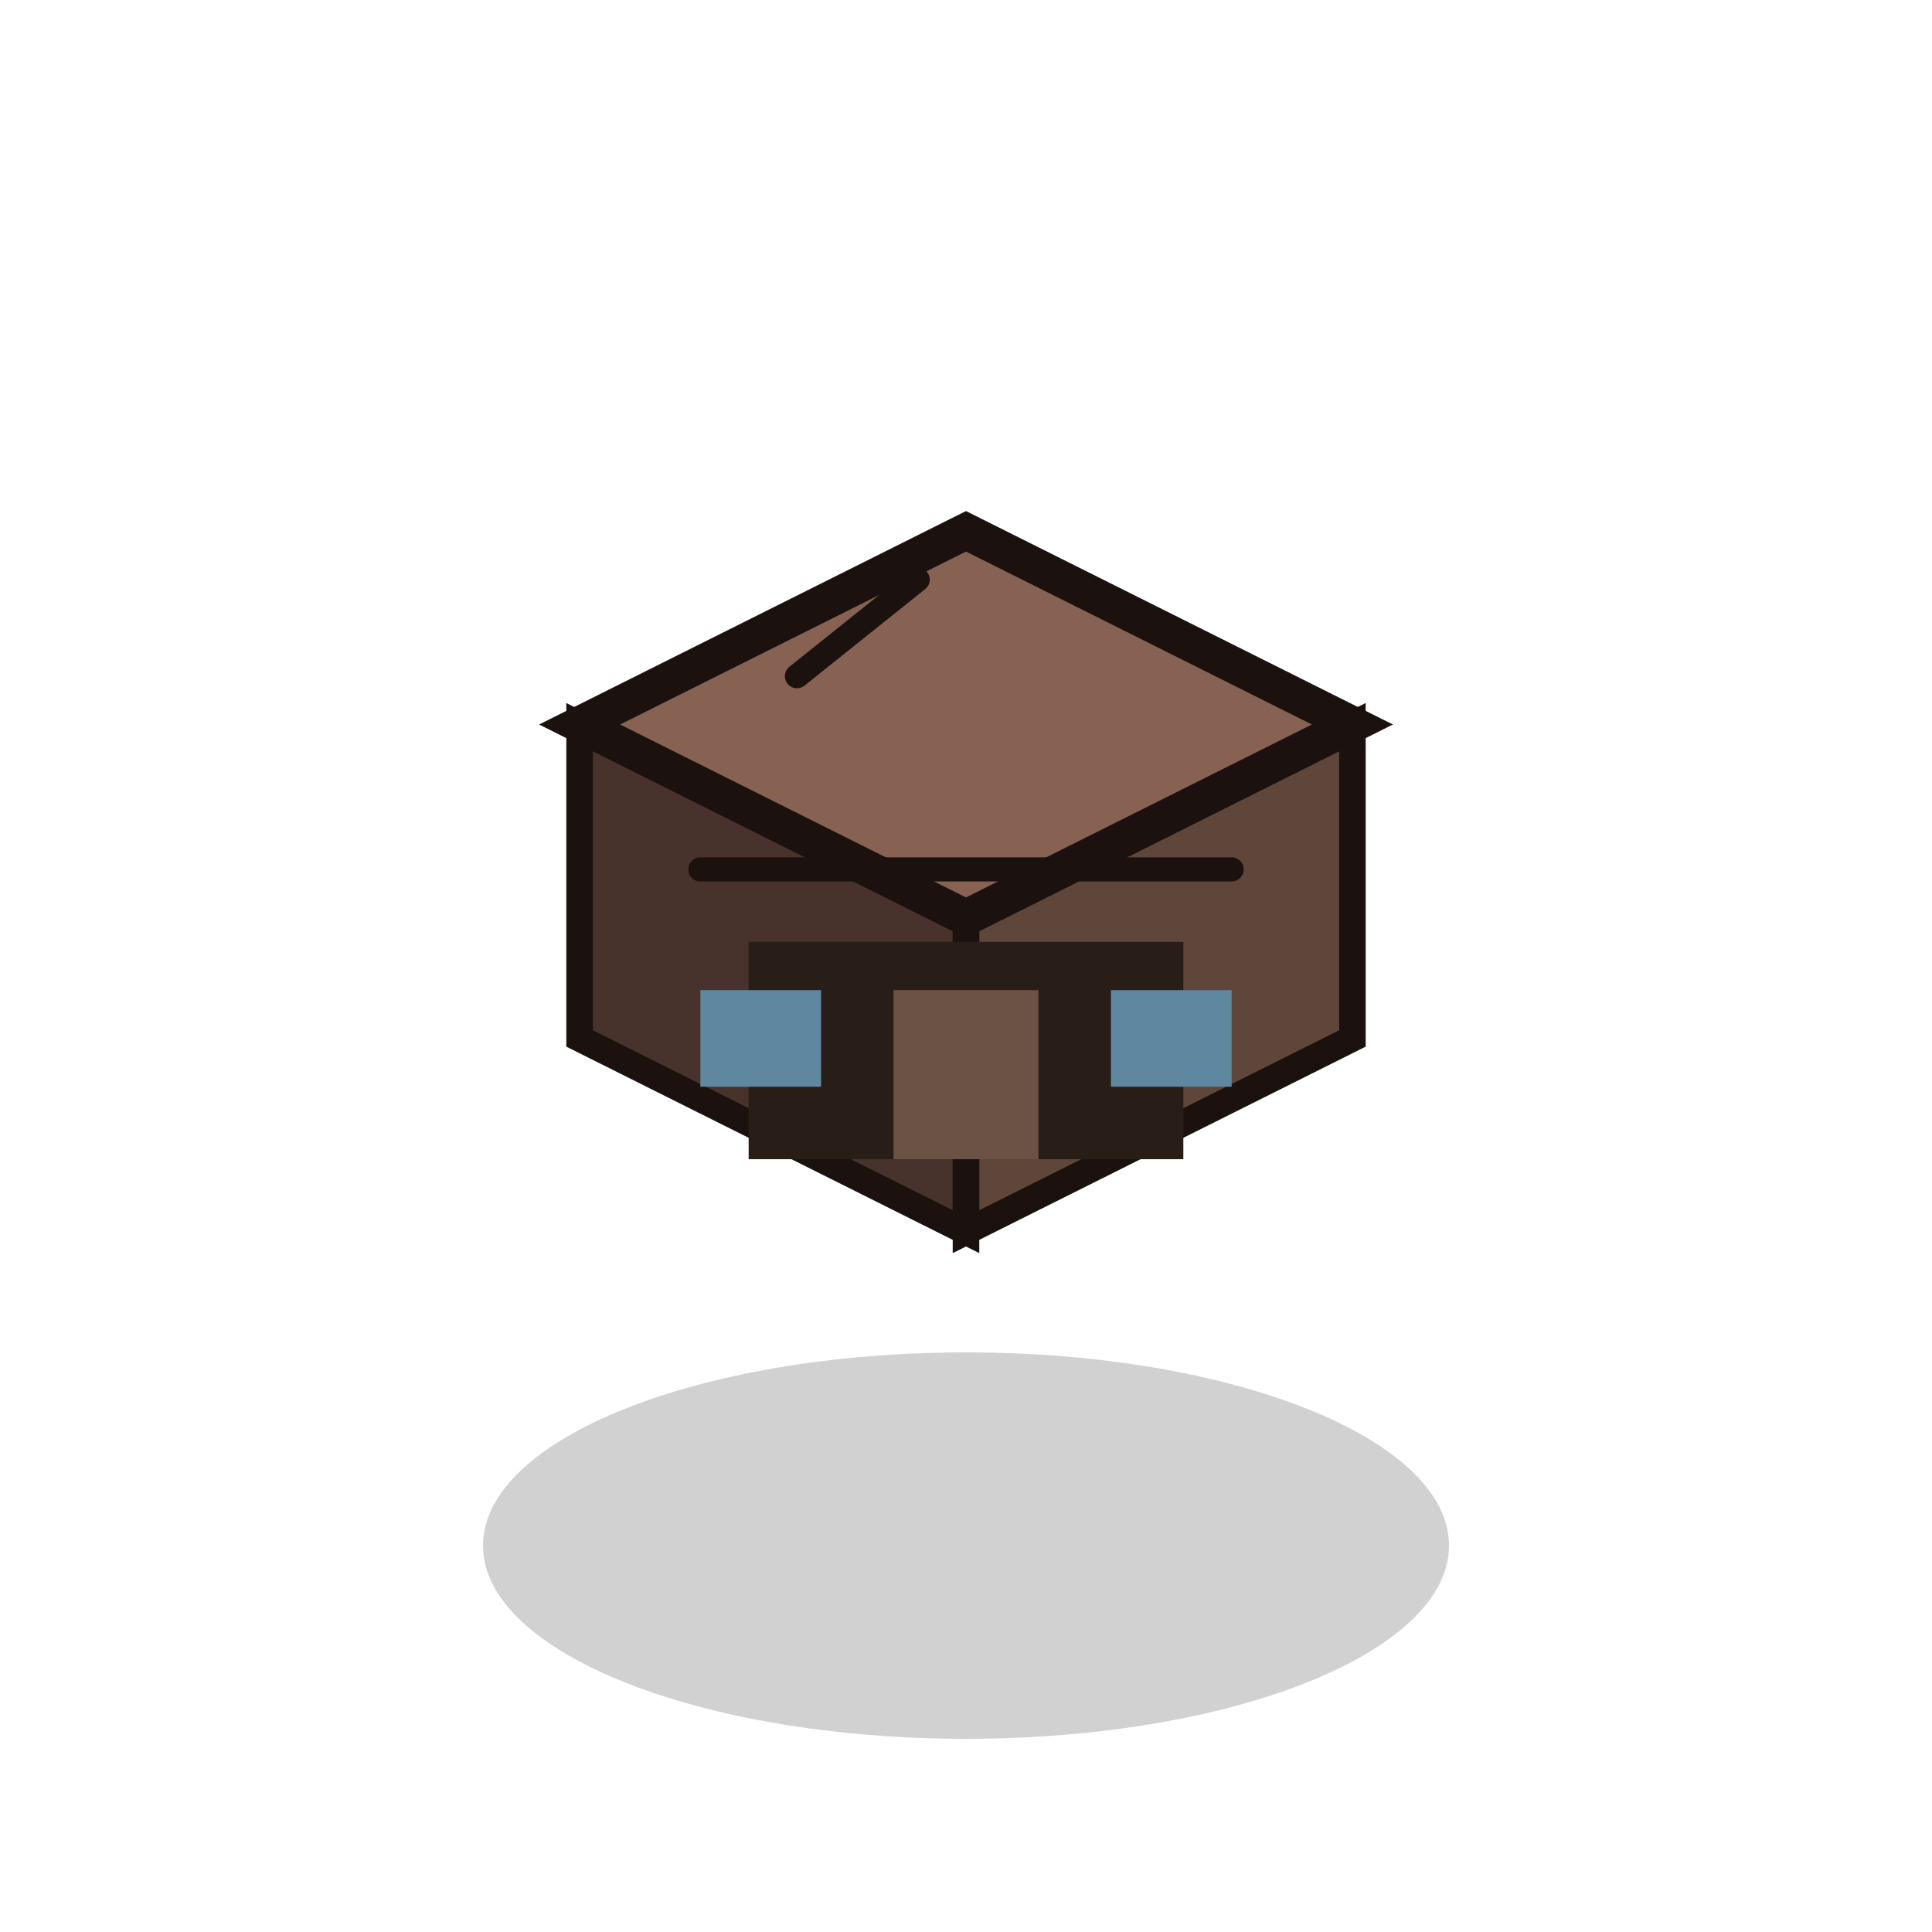
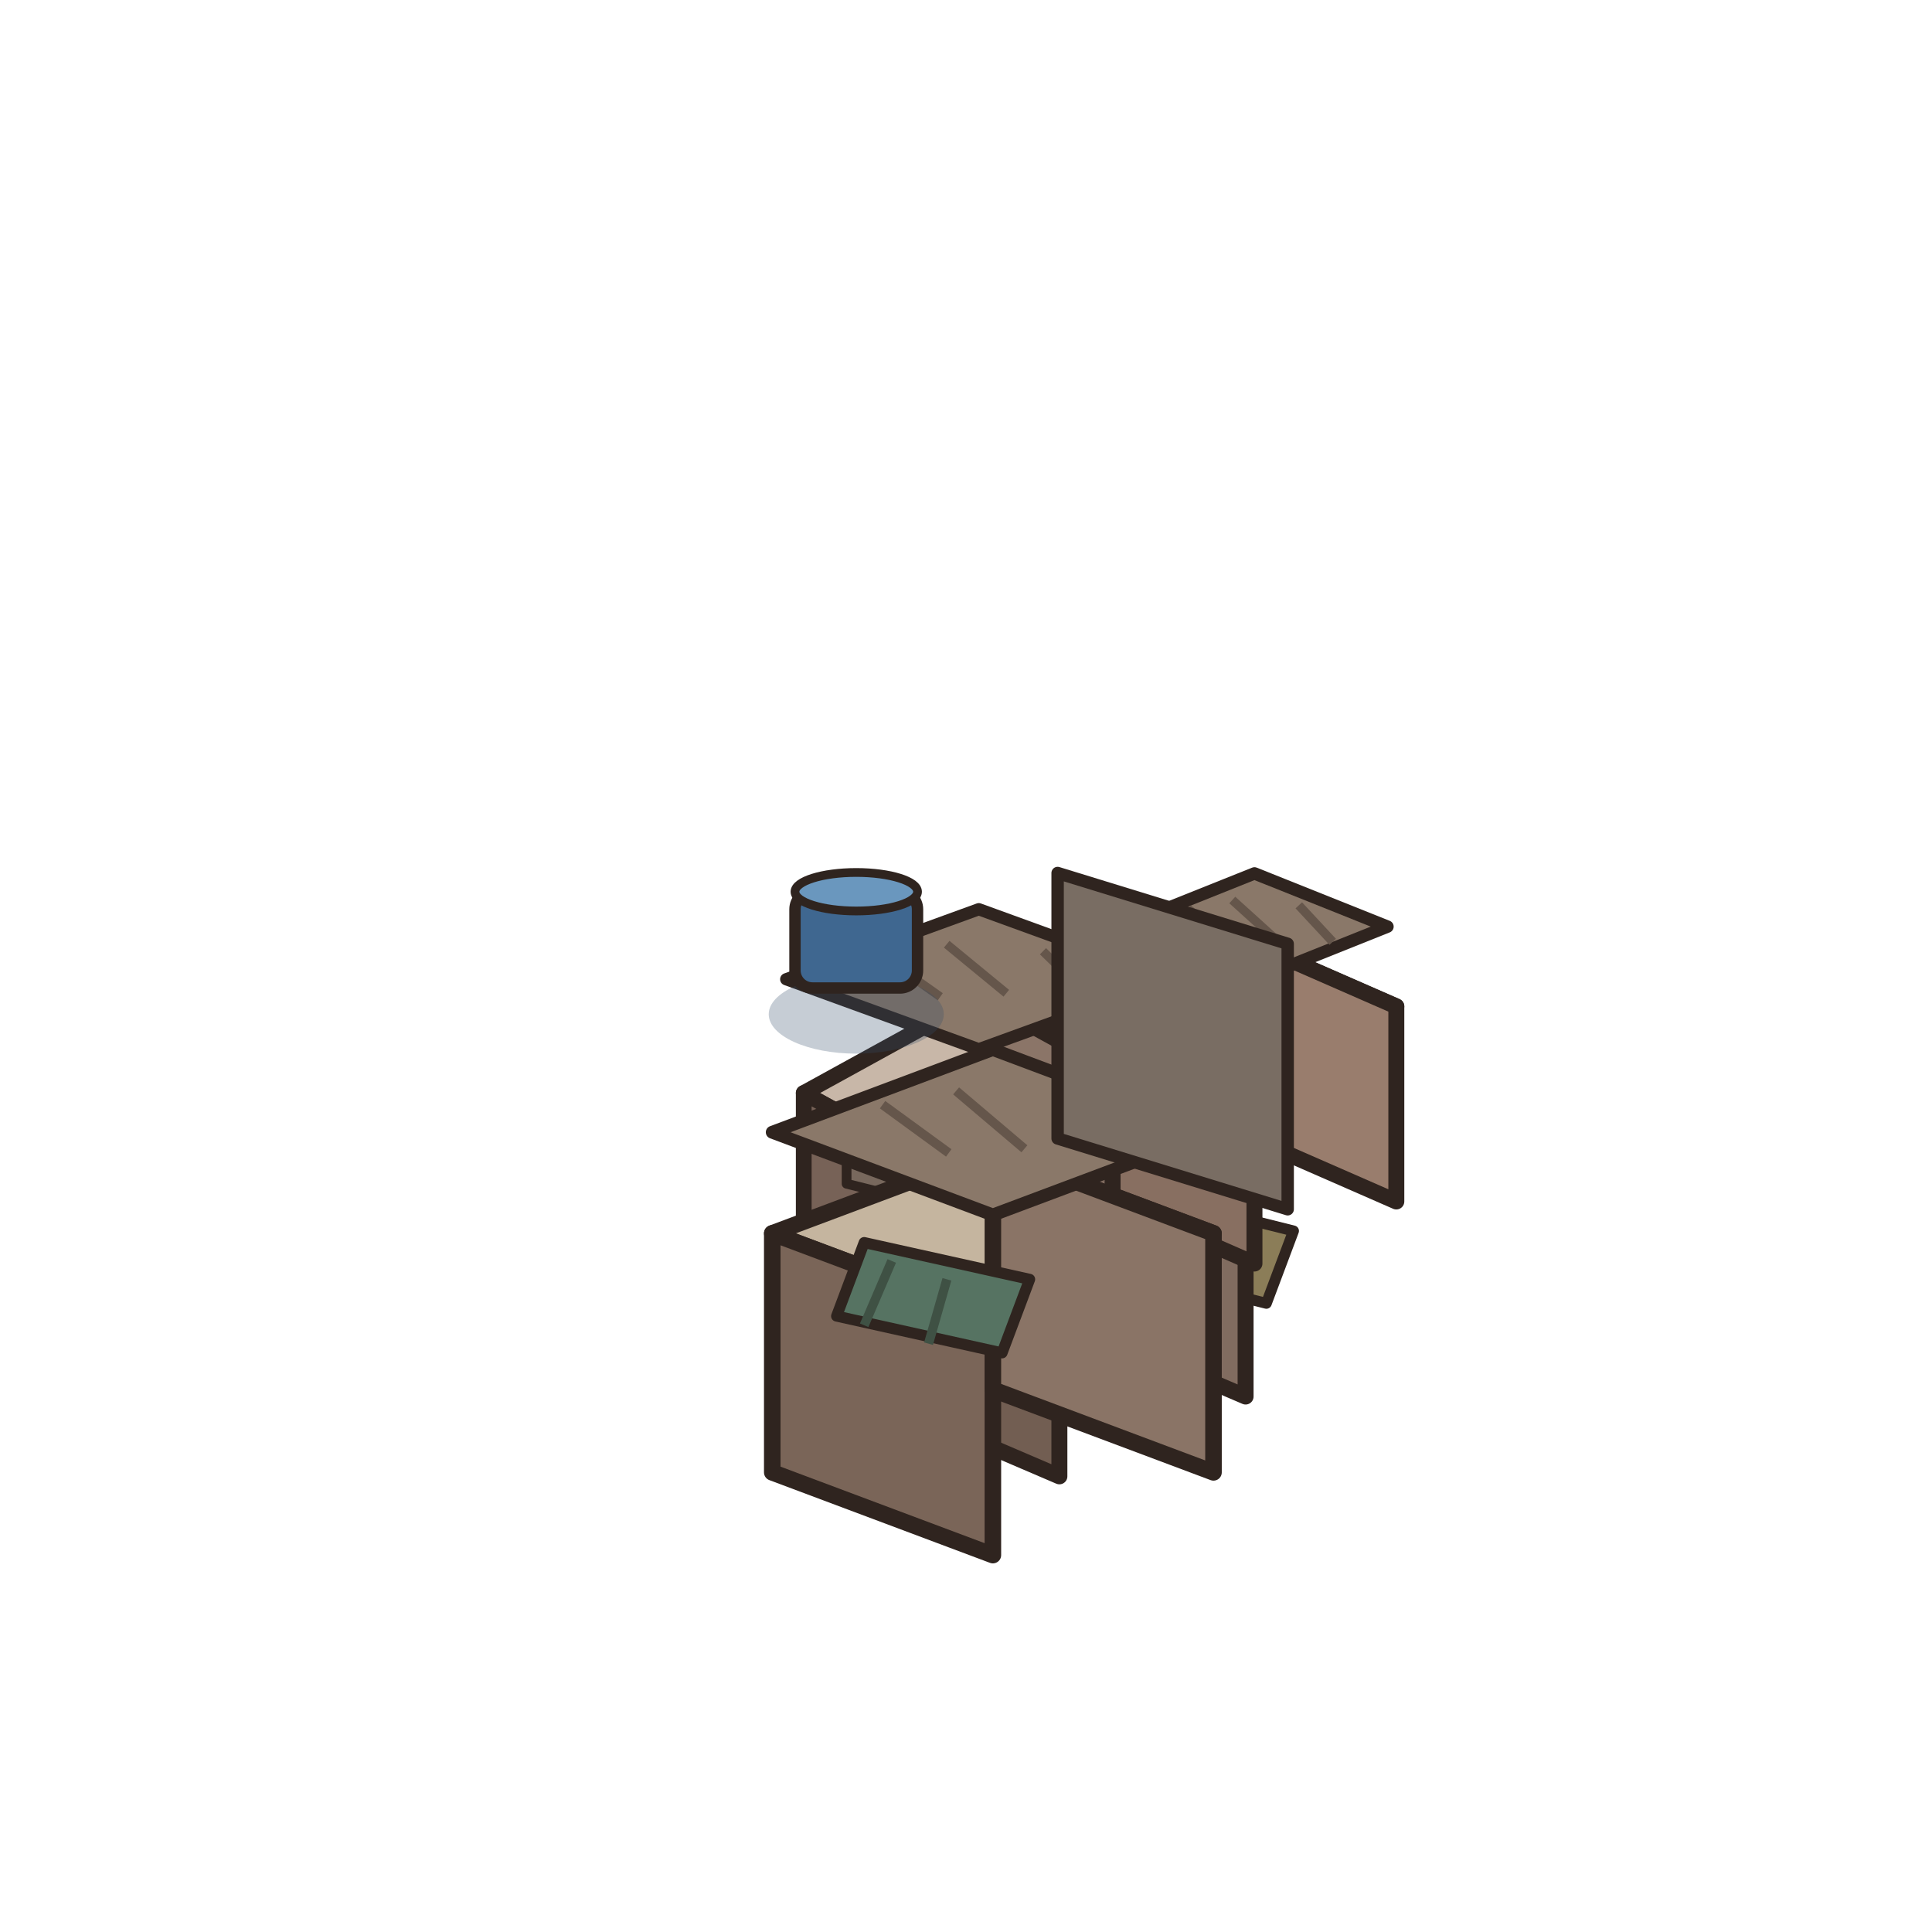
- <svg xmlns="http://www.w3.org/2000/svg" viewBox="0 0 160 160">
-   <ellipse cx="80" cy="128" rx="40" ry="16" fill="rgba(0,0,0,0.18)" />
-   <polygon points="48,60 80,76 80,102 48,86" fill="#47332c" />
-   <polygon points="112,60 80,76 80,102 112,86" fill="#5f463a" />
-   <polygon points="80,44 112,60 80,76 48,60" fill="#876152" />
-   <polygon points="80,44 112,60 80,76 48,60" fill="none" stroke="#1b120f" stroke-width="3" />
-   <polygon points="48,60 80,76 80,102 48,86" fill="none" stroke="#1b120f" stroke-width="2.2" />
-   <polygon points="112,60 80,76 80,102 112,86" fill="none" stroke="#1b120f" stroke-width="2.2" />
-   <rect x="62" y="78" width="36" height="18" fill="#291d18" />
-   <rect x="74" y="82" width="12" height="14" fill="#6a5244" />
-   <rect x="58" y="82" width="10" height="8" fill="#5f88a0" />
-   <rect x="92" y="82" width="10" height="8" fill="#5f88a0" />
-   <path d="M58 72 L102 72" stroke="#1b120f" stroke-width="2" stroke-linecap="round" stroke-linejoin="round" fill="none" />
-   <path d="M66 56 L76 48" stroke="#1b120f" stroke-width="2" stroke-linecap="round" stroke-linejoin="round" fill="none" />
+ <svg xmlns="http://www.w3.org/2000/svg" viewBox="0 0 160 160" fill="none">
+   <g id="barraco barraco-3-asset" data-asset-type="barraco barraco-3" data-category="favela" data-density="medium-high">
+     <g transform="translate(10 21.67) scale(0.7292)" id="barraco barraco-3-render-root">
+       <g id="placement-corrugated-roof-5" transform="translate(4 2) scale(1.055)" data-module-id="corrugated-roof" data-node-id="corrugated-roof-5" data-layer="background">
+         <g>
+           <polygon points="92,96 109,104 92,112 75,104" fill="#8a7869" stroke="#2f241f" stroke-width="1.4" stroke-linejoin="round" />
+           <line x1="83.5" y1="101.333" x2="88.6" y2="106" stroke="#65564b" stroke-width="1" />
+           <line x1="89.167" y1="100" x2="94.429" y2="105.6" stroke="#65564b" stroke-width="1" />
+           <line x1="97.667" y1="100.8" x2="102" y2="106.286" stroke="#65564b" stroke-width="1" />
+         </g>
+       </g>
+       <g id="placement-barraco-roof-patch-4" transform="translate(16 -3) scale(1.028)" data-module-id="barraco-roof-patch" data-node-id="barraco-roof-patch-4" data-layer="midground">
+         <g>
+           <polygon points="84,96 99,102 84,108 69,102" fill="#8a7869" stroke="#2f241f" stroke-width="1.4" stroke-linejoin="round" />
+           <line x1="76.5" y1="100" x2="81" y2="103.5" stroke="#65564b" stroke-width="1" />
+           <line x1="81.5" y1="99" x2="86.143" y2="103.2" stroke="#65564b" stroke-width="1" />
+           <line x1="89" y1="99.6" x2="92.824" y2="103.714" stroke="#65564b" stroke-width="1" />
+         </g>
+         <g>
+           <polygon points="108,91 120,96 108,101 96,96" fill="#725d52" stroke="#2f241f" stroke-width="1.4" stroke-linejoin="round" />
+           <line x1="102" y1="94.333" x2="105.6" y2="97.25" stroke="#65564b" stroke-width="1" />
+           <line x1="106" y1="93.5" x2="109.714" y2="97" stroke="#65564b" stroke-width="1" />
+           <line x1="112" y1="94" x2="115.059" y2="97.429" stroke="#65564b" stroke-width="1" />
+         </g>
+         <g>
+           <polygon points="98,106 114,110 111,118 95,114" fill="#8b7d58" stroke="#2f241f" stroke-width="1.2" stroke-linejoin="round" />
+           <line x1="101" y1="108" x2="98" y2="115" stroke="#3f5144" stroke-width="1" />
+           <line x1="106" y1="110" x2="104" y2="117" stroke="#3f5144" stroke-width="1" />
+         </g>
+       </g>
+       <g id="placement-barraco-corner-3" transform="translate(6 -2) scale(0.994)" data-module-id="barraco-corner" data-node-id="barraco-corner-3" data-layer="midground">
+         <g>
+           <polygon points="92,86 112,97 92,108 72,97" fill="#c8b7a8" stroke="#2f241f" stroke-width="1.8" stroke-linejoin="round" />
+           <polygon points="72,97 92,108 92,136 72,125" fill="#776257" stroke="#2f241f" stroke-width="1.8" stroke-linejoin="round" />
+           <polygon points="92,86 112,97 112,125 92,114" fill="#8b7568" stroke="#2f241f" stroke-width="1.8" stroke-linejoin="round" />
+         </g>
+         <g>
+           <polygon points="92,76 114,84 92,92 70,84" fill="#8a7869" stroke="#2f241f" stroke-width="1.4" stroke-linejoin="round" />
+           <line x1="81" y1="81.333" x2="87.6" y2="86" stroke="#65564b" stroke-width="1" />
+           <line x1="88.333" y1="80" x2="95.143" y2="85.6" stroke="#65564b" stroke-width="1" />
+           <line x1="99.333" y1="80.8" x2="104.941" y2="86.286" stroke="#65564b" stroke-width="1" />
+         </g>
+         <g>
+           <line x1="110" y1="88" x2="110" y2="110" stroke="#74655a" stroke-width="2.2" stroke-linecap="round" />
+           <line x1="110" y1="90" x2="116" y2="88" stroke="#74655a" stroke-width="2.2" stroke-linecap="round" />
+           <line x1="110" y1="107" x2="115" y2="112" stroke="#74655a" stroke-width="2.2" stroke-linecap="round" />
+         </g>
+         <g>
+           <ellipse cx="78" cy="88" rx="10" ry="4.5" fill="#314b67" opacity="0.28" />
+           <rect x="71" y="74" width="14" height="11" fill="#3f6790" stroke="#2f241f" stroke-width="1.3" rx="2" />
+           <ellipse cx="78" cy="74" rx="7" ry="2.2" fill="#6a97be" stroke="#2f241f" stroke-width="1" />
+         </g>
+       </g>
+       <g id="placement-barraco-stacked-2" transform="translate(20 1) scale(1.007)" data-module-id="barraco-stacked" data-node-id="barraco-stacked-2" data-layer="foreground">
+         <g>
+           <polygon points="86,96 107,105 86,114 65,105" fill="#baa694" stroke="#2f241f" stroke-width="1.8" stroke-linejoin="round" />
+           <polygon points="65,105 86,114 86,136 65,127" fill="#725e52" stroke="#2f241f" stroke-width="1.8" stroke-linejoin="round" />
+           <polygon points="86,96 107,105 107,127 86,118" fill="#816c60" stroke="#2f241f" stroke-width="1.8" stroke-linejoin="round" />
+         </g>
+         <g>
+           <polygon points="108,76 124,83 108,90 92,83" fill="#d5c3b4" stroke="#2f241f" stroke-width="1.8" stroke-linejoin="round" />
+           <polygon points="92,83 108,90 108,112 92,105" fill="#886f61" stroke="#2f241f" stroke-width="1.8" stroke-linejoin="round" />
+           <polygon points="108,76 124,83 124,105 108,98" fill="#997d6d" stroke="#2f241f" stroke-width="1.8" stroke-linejoin="round" />
+         </g>
+         <g>
+           <polygon points="108,68 123,74 108,80 93,74" fill="#8a7869" stroke="#2f241f" stroke-width="1.4" stroke-linejoin="round" />
+           <line x1="100.5" y1="72" x2="105" y2="75.5" stroke="#65564b" stroke-width="1" />
+           <line x1="105.5" y1="71" x2="110.143" y2="75.2" stroke="#65564b" stroke-width="1" />
+           <line x1="113" y1="71.6" x2="116.824" y2="75.714" stroke="#65564b" stroke-width="1" />
+         </g>
+         <g>
+           <polygon points="62,98 70,100 70,105 62,103" fill="#78685d" stroke="#2f241f" stroke-width="1.1" stroke-linejoin="round" />
+           <polygon points="67,102 75,104 75,109 67,107" fill="#78685d" stroke="#2f241f" stroke-width="1.1" stroke-linejoin="round" />
+           <polygon points="72,106 80,108 80,113 72,111" fill="#78685d" stroke="#2f241f" stroke-width="1.1" stroke-linejoin="round" />
+           <polygon points="77,110 85,112 85,117 77,115" fill="#78685d" stroke="#2f241f" stroke-width="1.1" stroke-linejoin="round" />
+         </g>
+       </g>
+       <g id="placement-barraco-unit-1" transform="translate(3 7) scale(1.044)" data-module-id="barraco-unit" data-node-id="barraco-unit-1" data-layer="foreground">
+         <g>
+           <polygon points="92,90 116,99 92,108 68,99" fill="#c5b59f" stroke="#2f241f" stroke-width="1.8" stroke-linejoin="round" />
+           <polygon points="68,99 92,108 92,134 68,125" fill="#7a6558" stroke="#2f241f" stroke-width="1.8" stroke-linejoin="round" />
+           <polygon points="92,90 116,99 116,125 92,116" fill="#8a7466" stroke="#2f241f" stroke-width="1.8" stroke-linejoin="round" />
+         </g>
+         <g>
+           <polygon points="92,79 116,88 92,97 68,88" fill="#8a7869" stroke="#2f241f" stroke-width="1.4" stroke-linejoin="round" />
+           <line x1="80" y1="85" x2="87.2" y2="90.25" stroke="#65564b" stroke-width="1" />
+           <line x1="88" y1="83.5" x2="95.429" y2="89.8" stroke="#65564b" stroke-width="1" />
+           <line x1="100" y1="84.4" x2="106.118" y2="90.571" stroke="#65564b" stroke-width="1" />
+         </g>
+         <g>
+           <polygon points="78,100 96,104 93,112 75,108" fill="#567362" stroke="#2f241f" stroke-width="1.2" stroke-linejoin="round" />
+           <line x1="81" y1="102" x2="78" y2="109" stroke="#3f5144" stroke-width="1" />
+           <line x1="87" y1="104" x2="85" y2="111" stroke="#3f5144" stroke-width="1" />
+         </g>
+       </g>
+       <g id="placement-side-wall-6" transform="translate(26 -17) scale(1.005)" data-module-id="side-wall" data-node-id="side-wall-6" data-layer="overlay">
+         <polygon points="80,86 106,94 106,124 80,116" fill="#796d63" stroke="#2f241f" stroke-width="1.4" stroke-linejoin="round" />
+       </g>
+     </g>
+   </g>
</svg>
